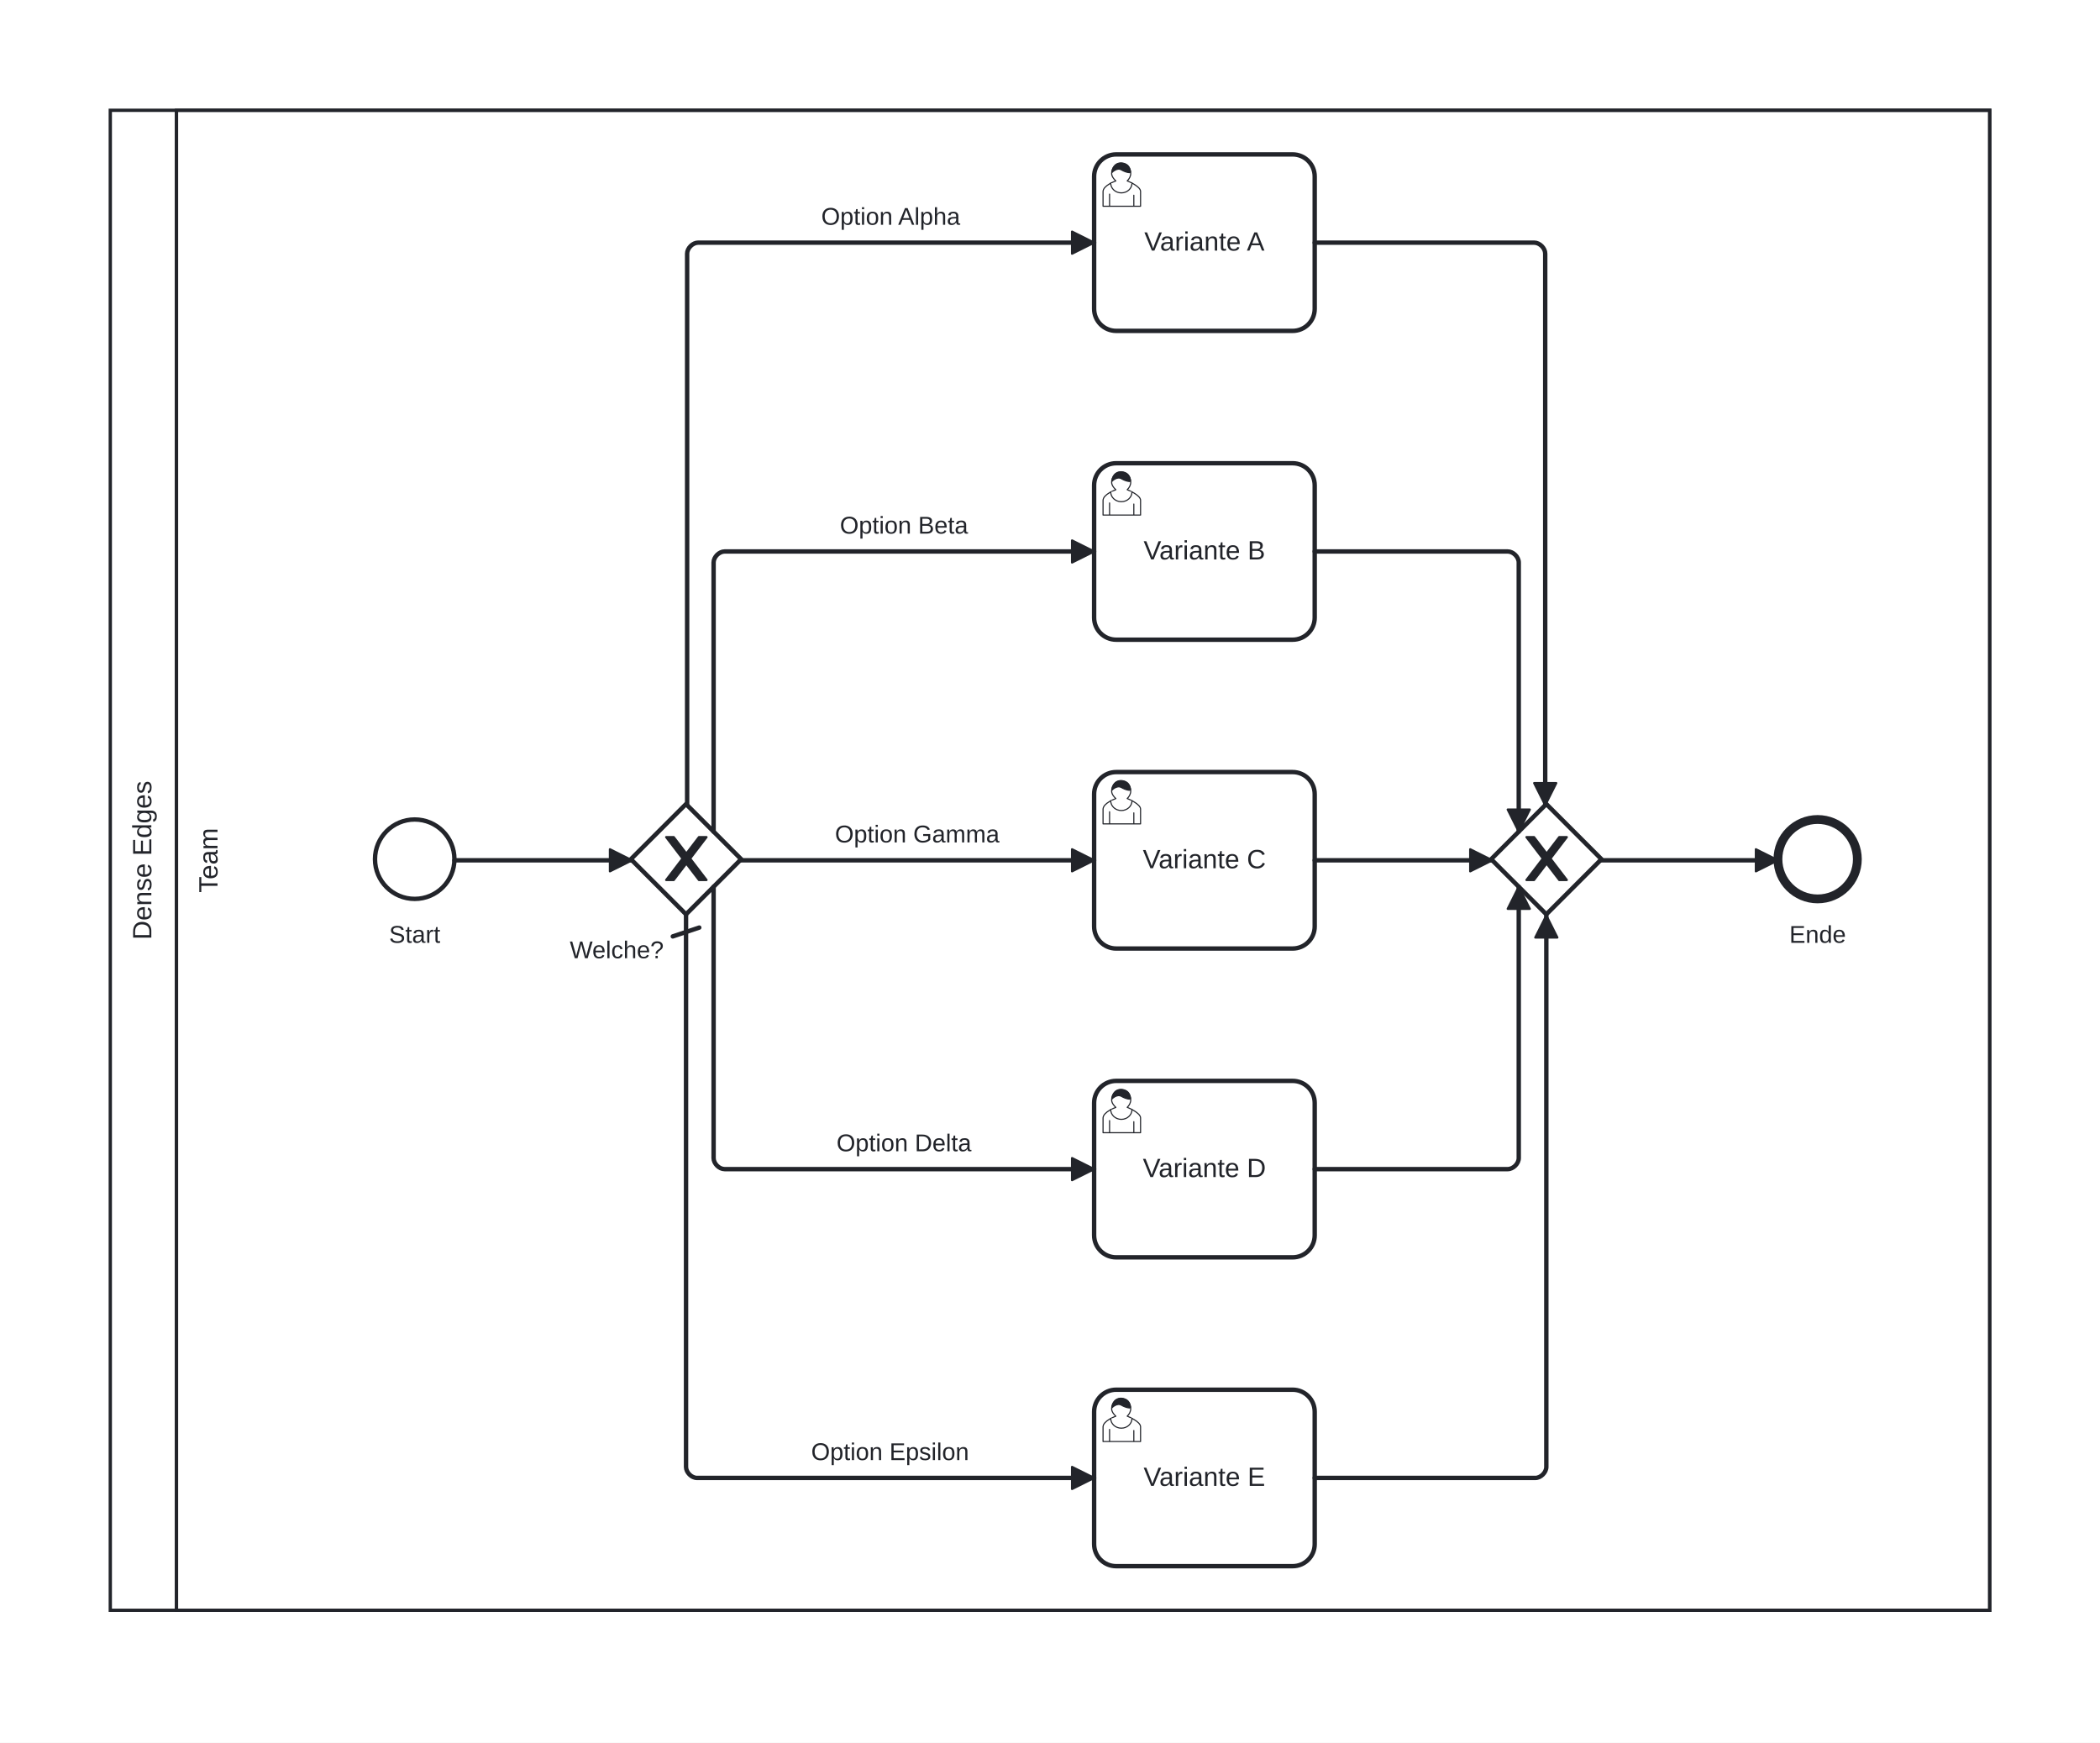
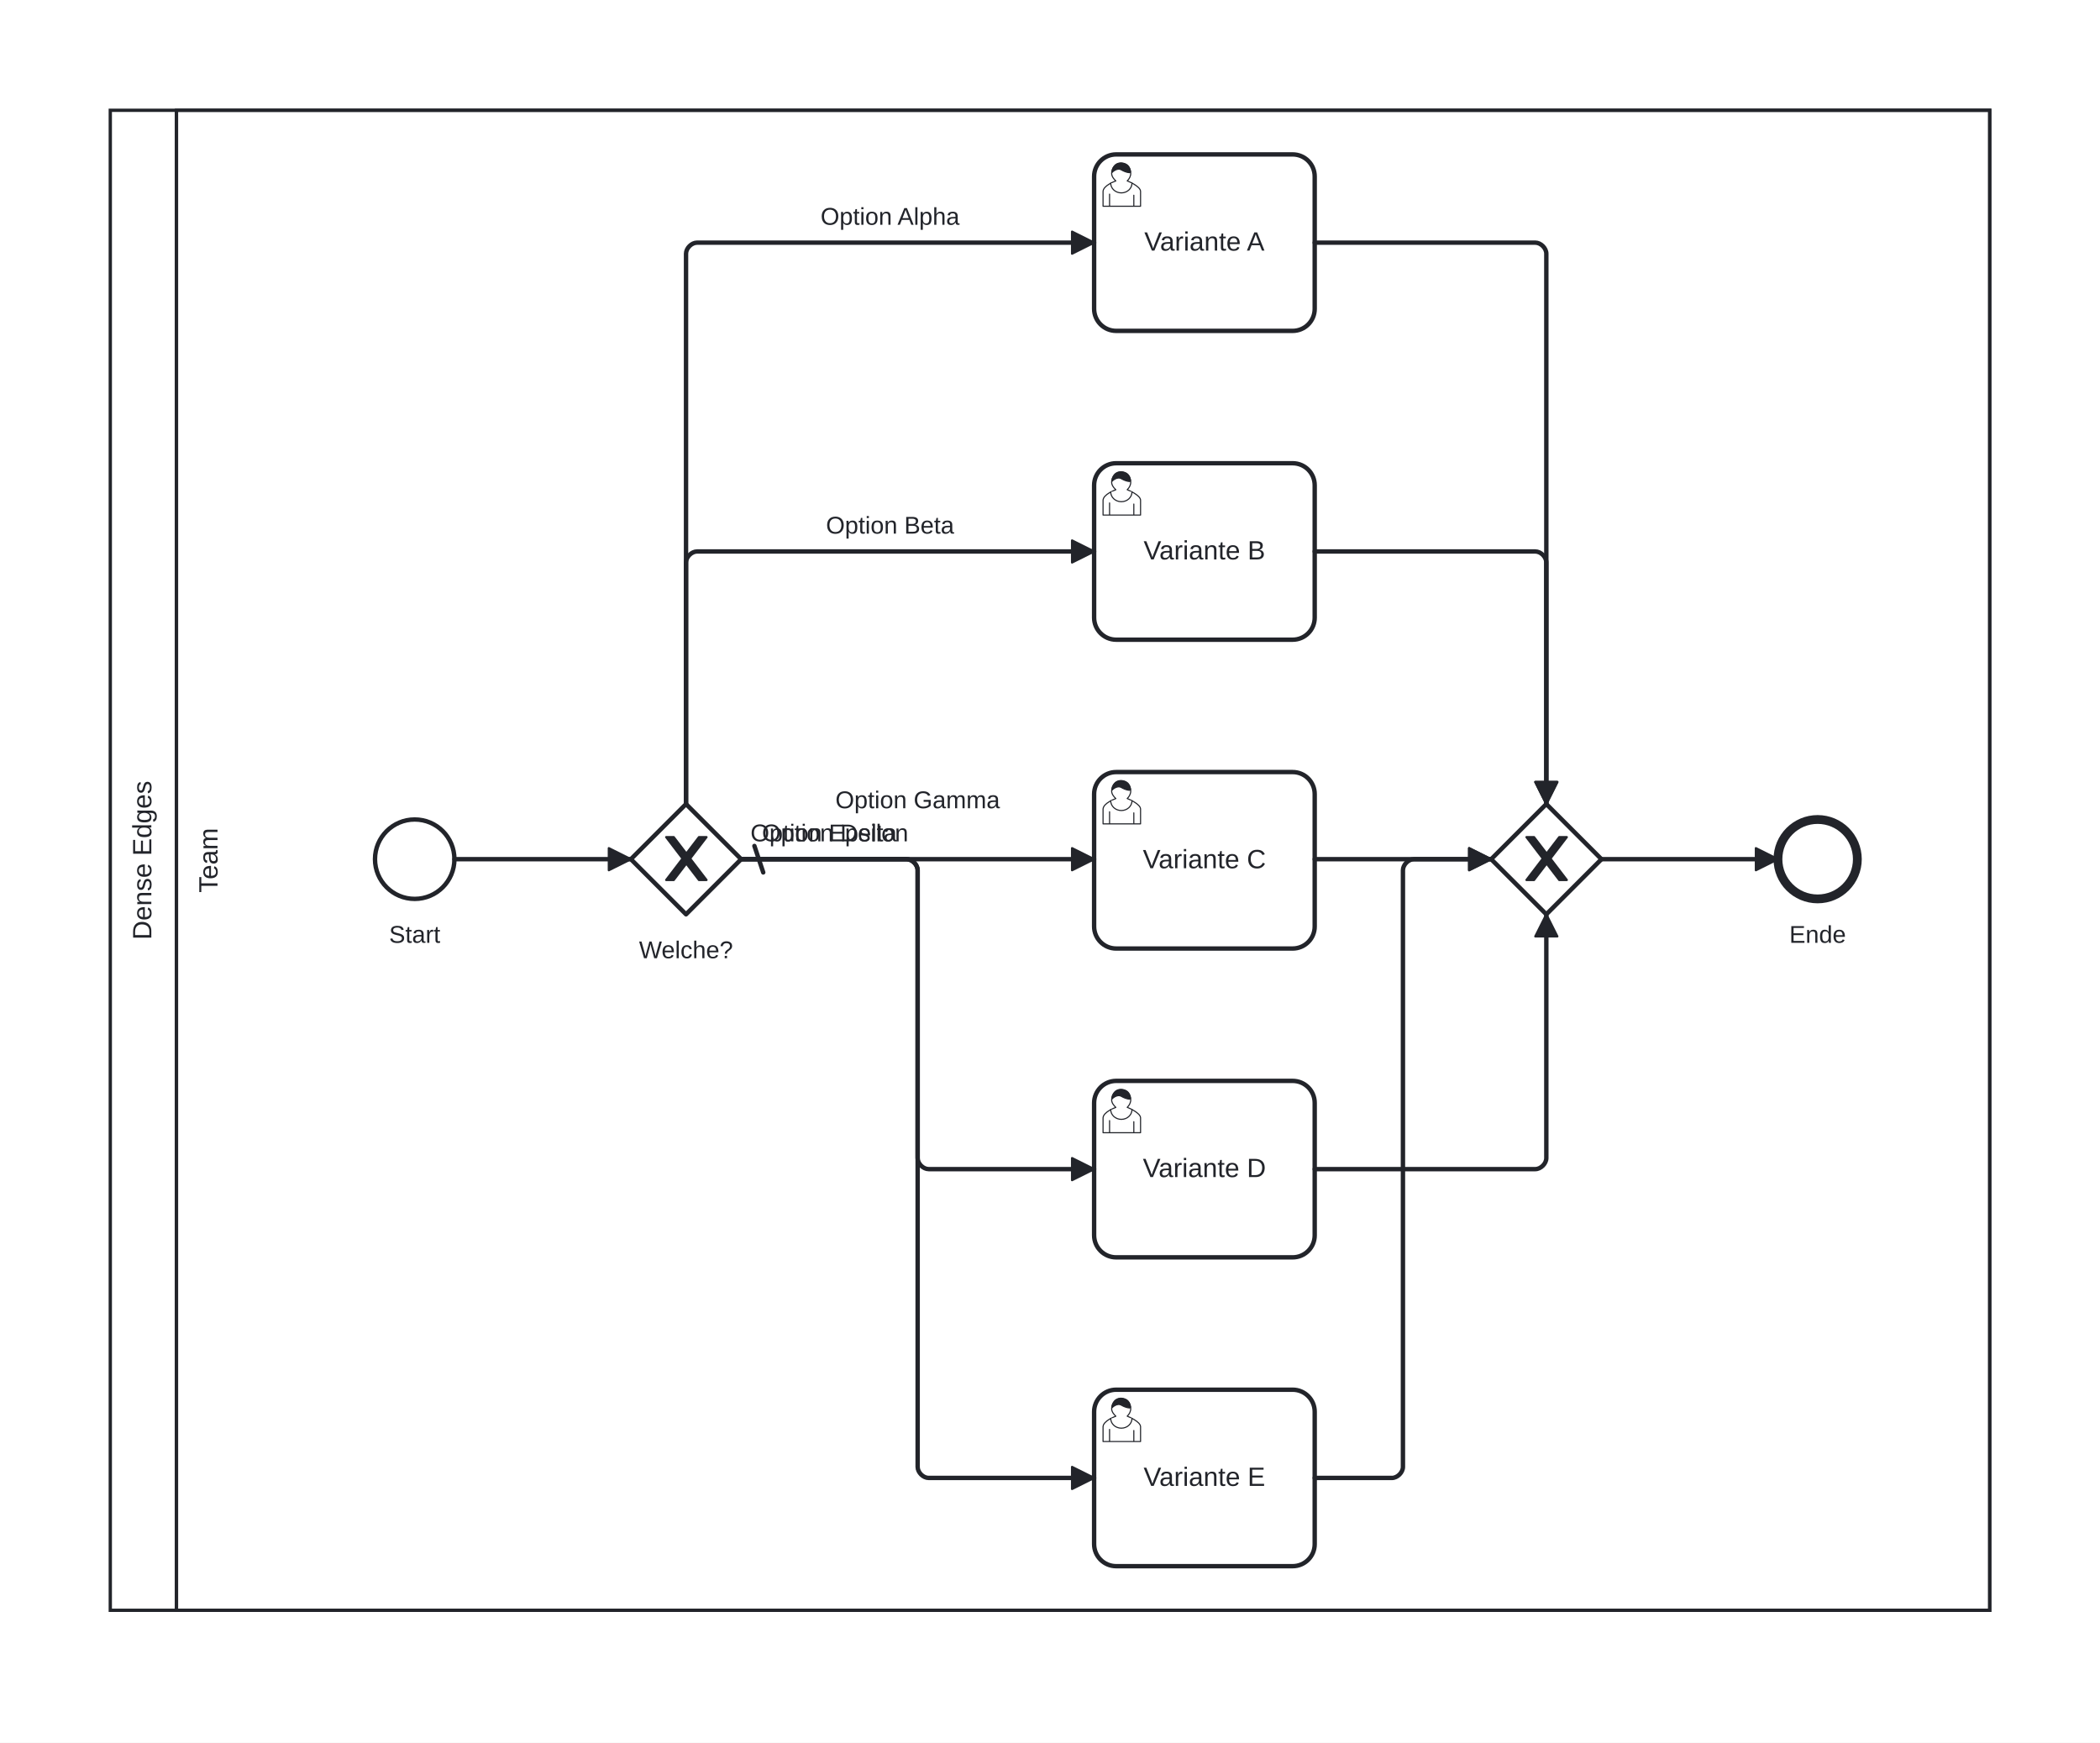
<svg xmlns="http://www.w3.org/2000/svg" width="952" height="790" viewBox="0 0 952 790" font-family="Arial, sans-serif">
  <defs>
    <marker id="seq-end" viewBox="0 0 20 20" refX="11" refY="10" markerWidth="10" markerHeight="10" orient="auto">
      <path d="M 1 5 L 11 10 L 1 15 Z" fill="#22242a" stroke="#22242a" stroke-width="1" stroke-linecap="round" stroke-linejoin="round" />
    </marker>
    <marker id="seq-default-src" viewBox="0 0 20 20" refX="0" refY="10" markerWidth="10" markerHeight="10" orient="auto">
      <path d="M 6 4 L 10 16" fill="none" stroke="#22242a" stroke-width="2" stroke-linecap="round" />
    </marker>
    <marker id="seq-conditional-src" viewBox="0 0 20 20" refX="-1" refY="10" markerWidth="10" markerHeight="10" orient="auto">
      <path d="M 0 10 L 8 6 L 16 10 L 8 14 Z" fill="#ffffff" stroke="#22242a" stroke-width="2" stroke-linejoin="round" />
    </marker>
    <marker id="msg-start" viewBox="0 0 20 20" refX="6" refY="6" markerWidth="20" markerHeight="20" orient="auto">
      <circle cx="6" cy="6" r="3.5" fill="#ffffff" stroke="#22242a" stroke-width="1" stroke-dasharray="10000, 1" />
    </marker>
    <marker id="msg-end" viewBox="0 0 20 20" refX="8.5" refY="5" markerWidth="20" markerHeight="20" orient="auto">
      <path d="m 1 5 l 0 -3 l 7 3 l -7 3 z" fill="#ffffff" stroke="#22242a" stroke-width="1" stroke-linecap="round" stroke-linejoin="round" stroke-dasharray="10000, 1" />
    </marker>
    <marker id="assoc-end" viewBox="0 0 20 20" refX="11" refY="10" markerWidth="10" markerHeight="10" orient="auto">
      <path d="M 1 5 L 11 10 L 1 15" fill="none" stroke="#22242a" stroke-width="1.5" stroke-linecap="round" stroke-linejoin="round" stroke-dasharray="10000, 1" />
    </marker>
  </defs>
  <rect width="952" height="790" fill="#ffffff" />
  <rect x="50" y="50" width="852" height="680" fill="#ffffff" fill-opacity="0.95" stroke="#22242a" stroke-width="1.5" />
  <path d="M 80 50 L 80 730" stroke="#22242a" stroke-width="1.5" fill="none" />
  <text x="68.6" y="390" text-anchor="middle" font-size="12" fill="#22242a" transform="rotate(-90,68.6,390)">Dense Edges</text>
  <rect x="80" y="50" width="822" height="680" fill="#ffffff" fill-opacity="0.25" stroke="#22242a" stroke-width="1.5" />
  <text x="98.6" y="390" text-anchor="middle" font-size="12" fill="#22242a" transform="rotate(-90,98.6,390)">Team</text>
  <g data-element-id="s1">
    <circle cx="188" cy="389.5" r="18" fill="#ffffff" fill-opacity="0.95" stroke="#22242a" stroke-width="2" />
    <text text-anchor="middle" font-size="11" fill="#22242a">
      <tspan x="188" y="427.4">Start</tspan>
    </text>
  </g>
  <g data-element-id="gw">
    <polygon points="311,364.5 336,389.5 311,414.5 286,389.5" fill="#ffffff" fill-opacity="0.95" stroke="#22242a" stroke-width="2" stroke-linejoin="round" />
    <g transform="translate(286,364.5)">
      <path d="m 16,15 7.429,9.714 -7.429,9.714 3.429,0 5.714,-7.464 5.714,7.464 3.429,0 -7.429,-9.714 7.429,-9.714 -3.429,0 -5.714,7.464 -5.714,-7.464 -3.429,0 z" fill="#22242a" stroke="#22242a" stroke-width="1" stroke-linecap="round" stroke-linejoin="round" />
    </g>
    <text text-anchor="middle" font-size="11" fill="#22242a">
-       <tspan x="279.6" y="434.4">Welche?</tspan>
+       <tspan x="311" y="434.4">Welche?</tspan>
    </text>
  </g>
  <g data-element-id="t1">
    <rect x="496" y="70" width="100" height="80" rx="10" ry="10" fill="#ffffff" fill-opacity="0.95" stroke="#22242a" stroke-width="2" />
    <text x="546" y="113.6" text-anchor="middle" font-size="12" fill="#22242a">Variante A</text>
    <g transform="translate(496,70)">
      <path d="m 15,12 c 0.909,-0.845 1.594,-2.049 1.594,-3.385 0,-2.554 -1.805,-4.622 -4.357,-4.622 -2.552,0 -4.288,2.068 -4.288,4.622 0,1.348 0.974,2.562 1.896,3.405 -0.529,0.187 -5.669,2.097 -5.794,4.756 v 6.718 h 17 v -6.718 c 0,-2.298 -5.528,-4.595 -6.051,-4.776 zm -8,6 l 0,5.5 m 11,0 l 0,-5" fill="#ffffff" stroke="#22242a" stroke-width="0.5" stroke-linecap="round" stroke-linejoin="round" />
      <path d="m 15,12 m 2.162,1.009 c 0,2.447 -2.158,4.431 -4.821,4.431 -2.665,0 -4.822,-1.981 -4.822,-4.431 " fill="#ffffff" stroke="#22242a" stroke-width="0.5" stroke-linecap="round" stroke-linejoin="round" />
      <path d="m 15,12 m -6.9,-3.80 c 0,0 2.251,-2.358 4.274,-1.177 2.024,1.181 4.221,1.537 4.124,0.965 -0.098,-0.57 -0.117,-3.791 -4.191,-4.136 -3.575,0.001 -4.208,3.367 -4.207,4.348 z" fill="#22242a" stroke="#22242a" stroke-width="0.5" stroke-linecap="round" stroke-linejoin="round" />
    </g>
  </g>
  <g data-element-id="t2">
    <rect x="496" y="210" width="100" height="80" rx="10" ry="10" fill="#ffffff" fill-opacity="0.95" stroke="#22242a" stroke-width="2" />
    <text x="546" y="253.6" text-anchor="middle" font-size="12" fill="#22242a">Variante B</text>
    <g transform="translate(496,210)">
      <path d="m 15,12 c 0.909,-0.845 1.594,-2.049 1.594,-3.385 0,-2.554 -1.805,-4.622 -4.357,-4.622 -2.552,0 -4.288,2.068 -4.288,4.622 0,1.348 0.974,2.562 1.896,3.405 -0.529,0.187 -5.669,2.097 -5.794,4.756 v 6.718 h 17 v -6.718 c 0,-2.298 -5.528,-4.595 -6.051,-4.776 zm -8,6 l 0,5.5 m 11,0 l 0,-5" fill="#ffffff" stroke="#22242a" stroke-width="0.5" stroke-linecap="round" stroke-linejoin="round" />
      <path d="m 15,12 m 2.162,1.009 c 0,2.447 -2.158,4.431 -4.821,4.431 -2.665,0 -4.822,-1.981 -4.822,-4.431 " fill="#ffffff" stroke="#22242a" stroke-width="0.5" stroke-linecap="round" stroke-linejoin="round" />
      <path d="m 15,12 m -6.9,-3.80 c 0,0 2.251,-2.358 4.274,-1.177 2.024,1.181 4.221,1.537 4.124,0.965 -0.098,-0.57 -0.117,-3.791 -4.191,-4.136 -3.575,0.001 -4.208,3.367 -4.207,4.348 z" fill="#22242a" stroke="#22242a" stroke-width="0.5" stroke-linecap="round" stroke-linejoin="round" />
    </g>
  </g>
  <g data-element-id="t3">
    <rect x="496" y="350" width="100" height="80" rx="10" ry="10" fill="#ffffff" fill-opacity="0.95" stroke="#22242a" stroke-width="2" />
    <text x="546" y="393.6" text-anchor="middle" font-size="12" fill="#22242a">Variante C</text>
    <g transform="translate(496,350)">
      <path d="m 15,12 c 0.909,-0.845 1.594,-2.049 1.594,-3.385 0,-2.554 -1.805,-4.622 -4.357,-4.622 -2.552,0 -4.288,2.068 -4.288,4.622 0,1.348 0.974,2.562 1.896,3.405 -0.529,0.187 -5.669,2.097 -5.794,4.756 v 6.718 h 17 v -6.718 c 0,-2.298 -5.528,-4.595 -6.051,-4.776 zm -8,6 l 0,5.5 m 11,0 l 0,-5" fill="#ffffff" stroke="#22242a" stroke-width="0.5" stroke-linecap="round" stroke-linejoin="round" />
      <path d="m 15,12 m 2.162,1.009 c 0,2.447 -2.158,4.431 -4.821,4.431 -2.665,0 -4.822,-1.981 -4.822,-4.431 " fill="#ffffff" stroke="#22242a" stroke-width="0.5" stroke-linecap="round" stroke-linejoin="round" />
      <path d="m 15,12 m -6.9,-3.80 c 0,0 2.251,-2.358 4.274,-1.177 2.024,1.181 4.221,1.537 4.124,0.965 -0.098,-0.57 -0.117,-3.791 -4.191,-4.136 -3.575,0.001 -4.208,3.367 -4.207,4.348 z" fill="#22242a" stroke="#22242a" stroke-width="0.5" stroke-linecap="round" stroke-linejoin="round" />
    </g>
  </g>
  <g data-element-id="t4">
    <rect x="496" y="490" width="100" height="80" rx="10" ry="10" fill="#ffffff" fill-opacity="0.95" stroke="#22242a" stroke-width="2" />
    <text x="546" y="533.6" text-anchor="middle" font-size="12" fill="#22242a">Variante D</text>
    <g transform="translate(496,490)">
      <path d="m 15,12 c 0.909,-0.845 1.594,-2.049 1.594,-3.385 0,-2.554 -1.805,-4.622 -4.357,-4.622 -2.552,0 -4.288,2.068 -4.288,4.622 0,1.348 0.974,2.562 1.896,3.405 -0.529,0.187 -5.669,2.097 -5.794,4.756 v 6.718 h 17 v -6.718 c 0,-2.298 -5.528,-4.595 -6.051,-4.776 zm -8,6 l 0,5.5 m 11,0 l 0,-5" fill="#ffffff" stroke="#22242a" stroke-width="0.5" stroke-linecap="round" stroke-linejoin="round" />
      <path d="m 15,12 m 2.162,1.009 c 0,2.447 -2.158,4.431 -4.821,4.431 -2.665,0 -4.822,-1.981 -4.822,-4.431 " fill="#ffffff" stroke="#22242a" stroke-width="0.5" stroke-linecap="round" stroke-linejoin="round" />
      <path d="m 15,12 m -6.9,-3.80 c 0,0 2.251,-2.358 4.274,-1.177 2.024,1.181 4.221,1.537 4.124,0.965 -0.098,-0.57 -0.117,-3.791 -4.191,-4.136 -3.575,0.001 -4.208,3.367 -4.207,4.348 z" fill="#22242a" stroke="#22242a" stroke-width="0.5" stroke-linecap="round" stroke-linejoin="round" />
    </g>
  </g>
  <g data-element-id="t5">
    <rect x="496" y="630" width="100" height="80" rx="10" ry="10" fill="#ffffff" fill-opacity="0.95" stroke="#22242a" stroke-width="2" />
    <text x="546" y="673.6" text-anchor="middle" font-size="12" fill="#22242a">Variante E</text>
    <g transform="translate(496,630)">
      <path d="m 15,12 c 0.909,-0.845 1.594,-2.049 1.594,-3.385 0,-2.554 -1.805,-4.622 -4.357,-4.622 -2.552,0 -4.288,2.068 -4.288,4.622 0,1.348 0.974,2.562 1.896,3.405 -0.529,0.187 -5.669,2.097 -5.794,4.756 v 6.718 h 17 v -6.718 c 0,-2.298 -5.528,-4.595 -6.051,-4.776 zm -8,6 l 0,5.5 m 11,0 l 0,-5" fill="#ffffff" stroke="#22242a" stroke-width="0.5" stroke-linecap="round" stroke-linejoin="round" />
      <path d="m 15,12 m 2.162,1.009 c 0,2.447 -2.158,4.431 -4.821,4.431 -2.665,0 -4.822,-1.981 -4.822,-4.431 " fill="#ffffff" stroke="#22242a" stroke-width="0.5" stroke-linecap="round" stroke-linejoin="round" />
      <path d="m 15,12 m -6.9,-3.80 c 0,0 2.251,-2.358 4.274,-1.177 2.024,1.181 4.221,1.537 4.124,0.965 -0.098,-0.57 -0.117,-3.791 -4.191,-4.136 -3.575,0.001 -4.208,3.367 -4.207,4.348 z" fill="#22242a" stroke="#22242a" stroke-width="0.5" stroke-linecap="round" stroke-linejoin="round" />
    </g>
  </g>
  <g data-element-id="gwJ">
    <polygon points="701,364.5 726,389.5 701,414.5 676,389.5" fill="#ffffff" fill-opacity="0.95" stroke="#22242a" stroke-width="2" stroke-linejoin="round" />
    <g transform="translate(676,364.5)">
      <path d="m 16,15 7.429,9.714 -7.429,9.714 3.429,0 5.714,-7.464 5.714,7.464 3.429,0 -7.429,-9.714 7.429,-9.714 -3.429,0 -5.714,7.464 -5.714,-7.464 -3.429,0 z" fill="#22242a" stroke="#22242a" stroke-width="1" stroke-linecap="round" stroke-linejoin="round" />
    </g>
  </g>
  <g data-element-id="e1">
    <circle cx="824" cy="389.5" r="18" fill="#ffffff" fill-opacity="0.95" stroke="#22242a" stroke-width="4" />
    <text text-anchor="middle" font-size="11" fill="#22242a">
      <tspan x="824" y="427.4">Ende</tspan>
    </text>
  </g>
-   <path data-element-id="f0" data-waypoints="206,390 286.5,390" d="M 206 390 L 286.5 390" stroke="#22242a" stroke-width="2" fill="none" stroke-linecap="round" stroke-linejoin="round" marker-end="url(#seq-end)" />
-   <path data-element-id="f1" data-waypoints="311.5,365 311.5,110 496,110" d="M 311.5 365 L 311.5 115 C 311.5 112.5 314 110 316.5 110 L 496 110" stroke="#22242a" stroke-width="2" fill="none" stroke-linecap="round" stroke-linejoin="round" marker-end="url(#seq-end)" />
+   <path data-element-id="f0" data-waypoints="206,389.5 286,389.5" d="M 206 389.5 L 286 389.5" stroke="#22242a" stroke-width="2" fill="none" stroke-linecap="round" stroke-linejoin="round" marker-end="url(#seq-end)" />
+   <path data-element-id="f1" data-waypoints="311,364.5 311,110 496,110" d="M 311 364.5 L 311 115 C 311 112.5 313.5 110 316 110 L 496 110" stroke="#22242a" stroke-width="2" fill="none" stroke-linecap="round" stroke-linejoin="round" marker-end="url(#seq-end)" />
  <text text-anchor="middle" font-size="11" fill="#22242a">
-     <tspan x="403.8" y="101.9">Option Alpha</tspan>
+     <tspan x="403.5" y="101.9">Option Alpha</tspan>
  </text>
-   <path data-element-id="f2" data-waypoints="323.5,377 323.5,250 496,250" d="M 323.5 377 L 323.5 255 C 323.5 252.5 326 250 328.5 250 L 496 250" stroke="#22242a" stroke-width="2" fill="none" stroke-linecap="round" stroke-linejoin="round" marker-end="url(#seq-end)" />
+   <path data-element-id="f2" data-waypoints="311,364.5 311,250 496,250" d="M 311 364.5 L 311 255 C 311 252.5 313.5 250 316 250 L 496 250" stroke="#22242a" stroke-width="2" fill="none" stroke-linecap="round" stroke-linejoin="round" marker-end="url(#seq-end)" />
  <text text-anchor="middle" font-size="11" fill="#22242a">
-     <tspan x="409.8" y="241.9">Option Beta</tspan>
+     <tspan x="403.5" y="241.9">Option Beta</tspan>
  </text>
-   <path data-element-id="f3" data-waypoints="335.5,390 496,390" d="M 335.5 390 L 496 390" stroke="#22242a" stroke-width="2" fill="none" stroke-linecap="round" stroke-linejoin="round" marker-end="url(#seq-end)" />
+   <path data-element-id="f3" data-waypoints="336,389.5 496,389.5" d="M 336 389.5 L 496 389.5" stroke="#22242a" stroke-width="2" fill="none" stroke-linecap="round" stroke-linejoin="round" marker-end="url(#seq-end)" />
  <text text-anchor="middle" font-size="11" fill="#22242a">
-     <tspan x="415.8" y="381.9">Option Gamma</tspan>
+     <tspan x="416" y="366.4">Option Gamma</tspan>
  </text>
-   <path data-element-id="f4" data-waypoints="323.5,402 323.5,530 496,530" d="M 323.5 402 L 323.5 525 C 323.5 527.5 326 530 328.5 530 L 496 530" stroke="#22242a" stroke-width="2" fill="none" stroke-linecap="round" stroke-linejoin="round" marker-end="url(#seq-end)" />
+   <path data-element-id="f4" data-waypoints="336,389.5 416,389.5 416,530 496,530" d="M 336 389.5 L 411 389.5 C 413.5 389.5 416 392 416 394.5 L 416 525 C 416 527.5 418.5 530 421 530 L 496 530" stroke="#22242a" stroke-width="2" fill="none" stroke-linecap="round" stroke-linejoin="round" marker-end="url(#seq-end)" />
  <text text-anchor="middle" font-size="11" fill="#22242a">
-     <tspan x="409.8" y="521.9">Option Delta</tspan>
+     <tspan x="376" y="381.4">Option Delta</tspan>
  </text>
-   <path data-element-id="f5" data-waypoints="311,414.5 311,670 496,670" d="M 311 414.5 L 311 665 C 311 667.5 313.5 670 316 670 L 496 670" stroke="#22242a" stroke-width="2" fill="none" stroke-linecap="round" stroke-linejoin="round" marker-start="url(#seq-default-src)" marker-end="url(#seq-end)" />
+   <path data-element-id="f5" data-waypoints="336,389.5 416,389.5 416,670 496,670" d="M 336 389.5 L 411 389.5 C 413.5 389.5 416 392 416 394.5 L 416 665 C 416 667.5 418.5 670 421 670 L 496 670" stroke="#22242a" stroke-width="2" fill="none" stroke-linecap="round" stroke-linejoin="round" marker-start="url(#seq-default-src)" marker-end="url(#seq-end)" />
  <text text-anchor="middle" font-size="11" fill="#22242a">
-     <tspan x="403.5" y="661.9">Option Epsilon</tspan>
+     <tspan x="376" y="381.4">Option Epsilon</tspan>
  </text>
-   <path data-element-id="f6" data-waypoints="596,110 700.5,110 700.5,365" d="M 596 110 L 695.5 110 C 698 110 700.5 112.5 700.5 115 L 700.5 365" stroke="#22242a" stroke-width="2" fill="none" stroke-linecap="round" stroke-linejoin="round" marker-end="url(#seq-end)" />
-   <path data-element-id="f7" data-waypoints="596,250 688.5,250 688.5,377" d="M 596 250 L 683.5 250 C 686 250 688.5 252.5 688.5 255 L 688.5 377" stroke="#22242a" stroke-width="2" fill="none" stroke-linecap="round" stroke-linejoin="round" marker-end="url(#seq-end)" />
-   <path data-element-id="f8" data-waypoints="596,390 676.5,390" d="M 596 390 L 676.5 390" stroke="#22242a" stroke-width="2" fill="none" stroke-linecap="round" stroke-linejoin="round" marker-end="url(#seq-end)" />
-   <path data-element-id="f9" data-waypoints="596,530 688.5,530 688.5,402" d="M 596 530 L 683.5 530 C 686 530 688.5 527.5 688.5 525 L 688.5 402" stroke="#22242a" stroke-width="2" fill="none" stroke-linecap="round" stroke-linejoin="round" marker-end="url(#seq-end)" />
-   <path data-element-id="f10" data-waypoints="596,670 701,670 701,415" d="M 596 670 L 696 670 C 698.5 670 701 667.5 701 665 L 701 415" stroke="#22242a" stroke-width="2" fill="none" stroke-linecap="round" stroke-linejoin="round" marker-end="url(#seq-end)" />
-   <path data-element-id="f11" data-waypoints="725.5,390 806,390" d="M 725.5 390 L 806 390" stroke="#22242a" stroke-width="2" fill="none" stroke-linecap="round" stroke-linejoin="round" marker-end="url(#seq-end)" />
+   <path data-element-id="f6" data-waypoints="596,110 701,110 701,364.5" d="M 596 110 L 696 110 C 698.5 110 701 112.5 701 115 L 701 364.5" stroke="#22242a" stroke-width="2" fill="none" stroke-linecap="round" stroke-linejoin="round" marker-end="url(#seq-end)" />
+   <path data-element-id="f7" data-waypoints="596,250 701,250 701,364.5" d="M 596 250 L 696 250 C 698.5 250 701 252.5 701 255 L 701 364.5" stroke="#22242a" stroke-width="2" fill="none" stroke-linecap="round" stroke-linejoin="round" marker-end="url(#seq-end)" />
+   <path data-element-id="f8" data-waypoints="596,389.5 676,389.5" d="M 596 389.5 L 676 389.5" stroke="#22242a" stroke-width="2" fill="none" stroke-linecap="round" stroke-linejoin="round" marker-end="url(#seq-end)" />
+   <path data-element-id="f9" data-waypoints="596,530 701,530 701,414.5" d="M 596 530 L 696 530 C 698.5 530 701 527.5 701 525 L 701 414.5" stroke="#22242a" stroke-width="2" fill="none" stroke-linecap="round" stroke-linejoin="round" marker-end="url(#seq-end)" />
+   <path data-element-id="f10" data-waypoints="596,670 636,670 636,389.5 676,389.5" d="M 596 670 L 631 670 C 633.5 670 636 667.5 636 665 L 636 394.5 C 636 392 638.5 389.5 641 389.5 L 676 389.5" stroke="#22242a" stroke-width="2" fill="none" stroke-linecap="round" stroke-linejoin="round" marker-end="url(#seq-end)" />
+   <path data-element-id="f11" data-waypoints="726,389.5 806,389.5" d="M 726 389.5 L 806 389.5" stroke="#22242a" stroke-width="2" fill="none" stroke-linecap="round" stroke-linejoin="round" marker-end="url(#seq-end)" />
</svg>
